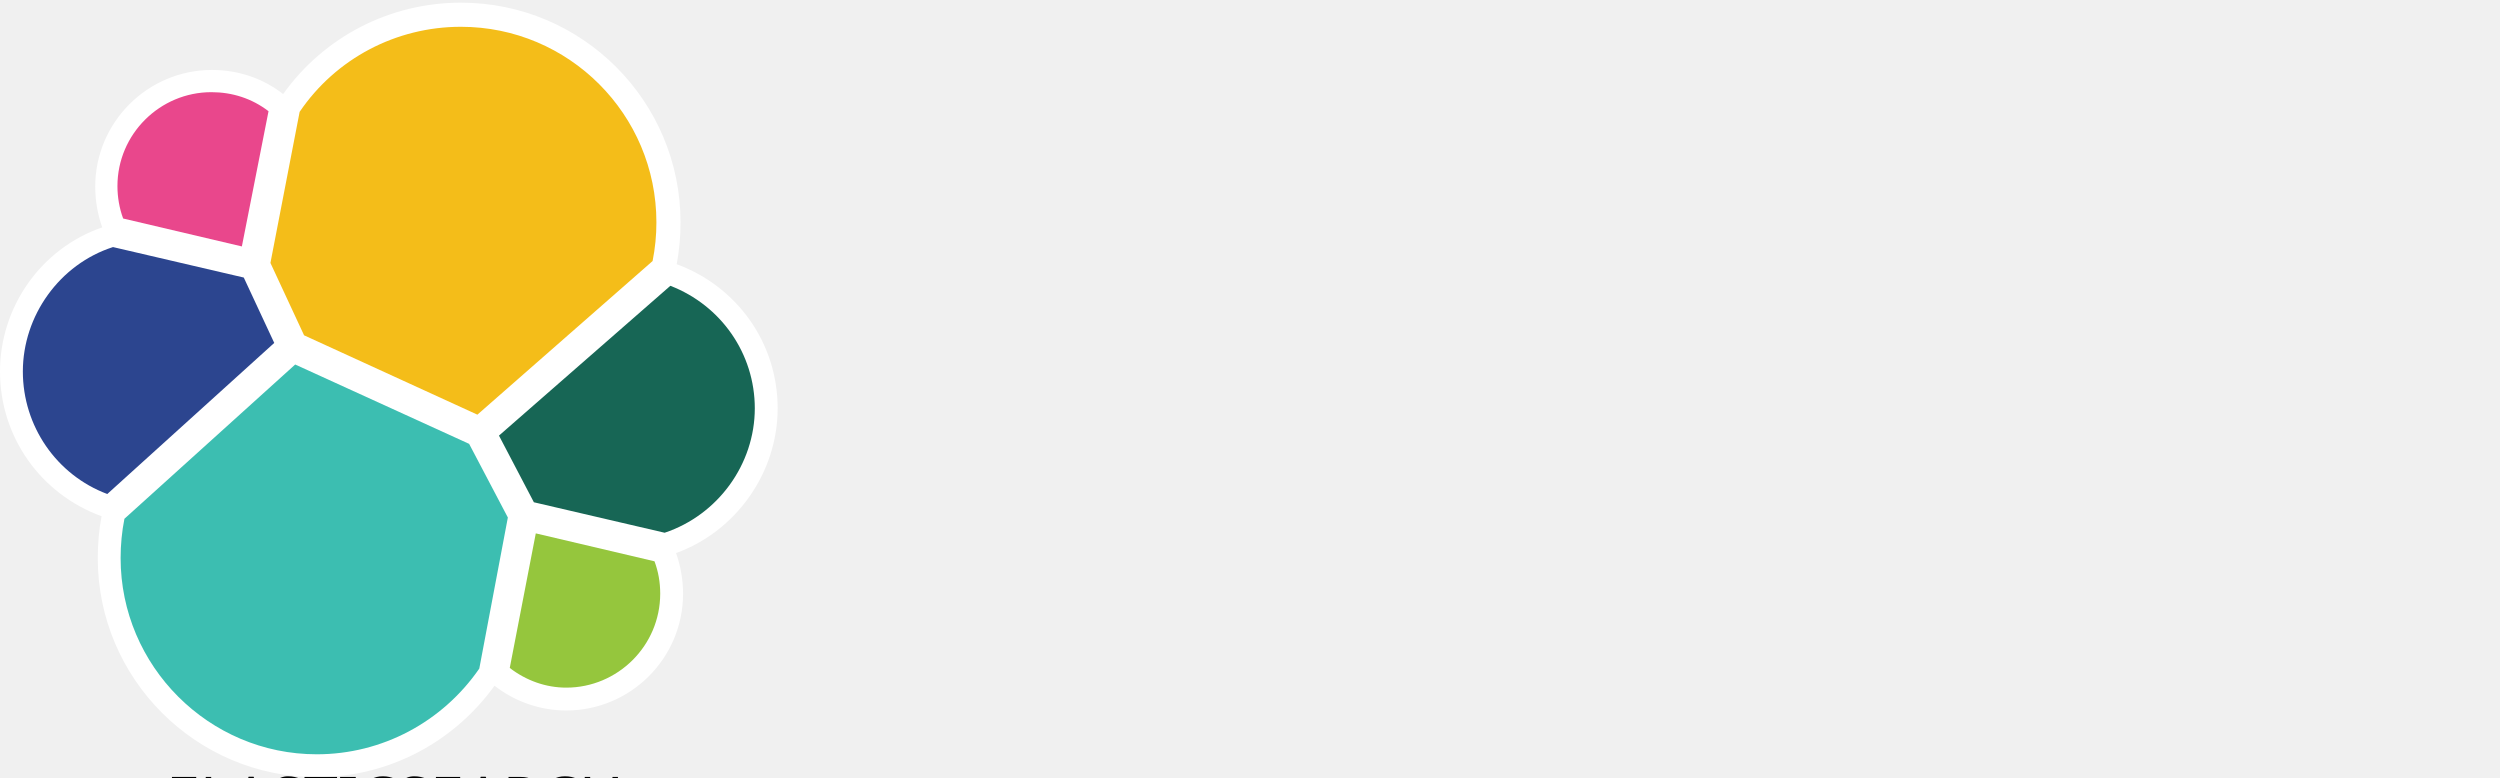
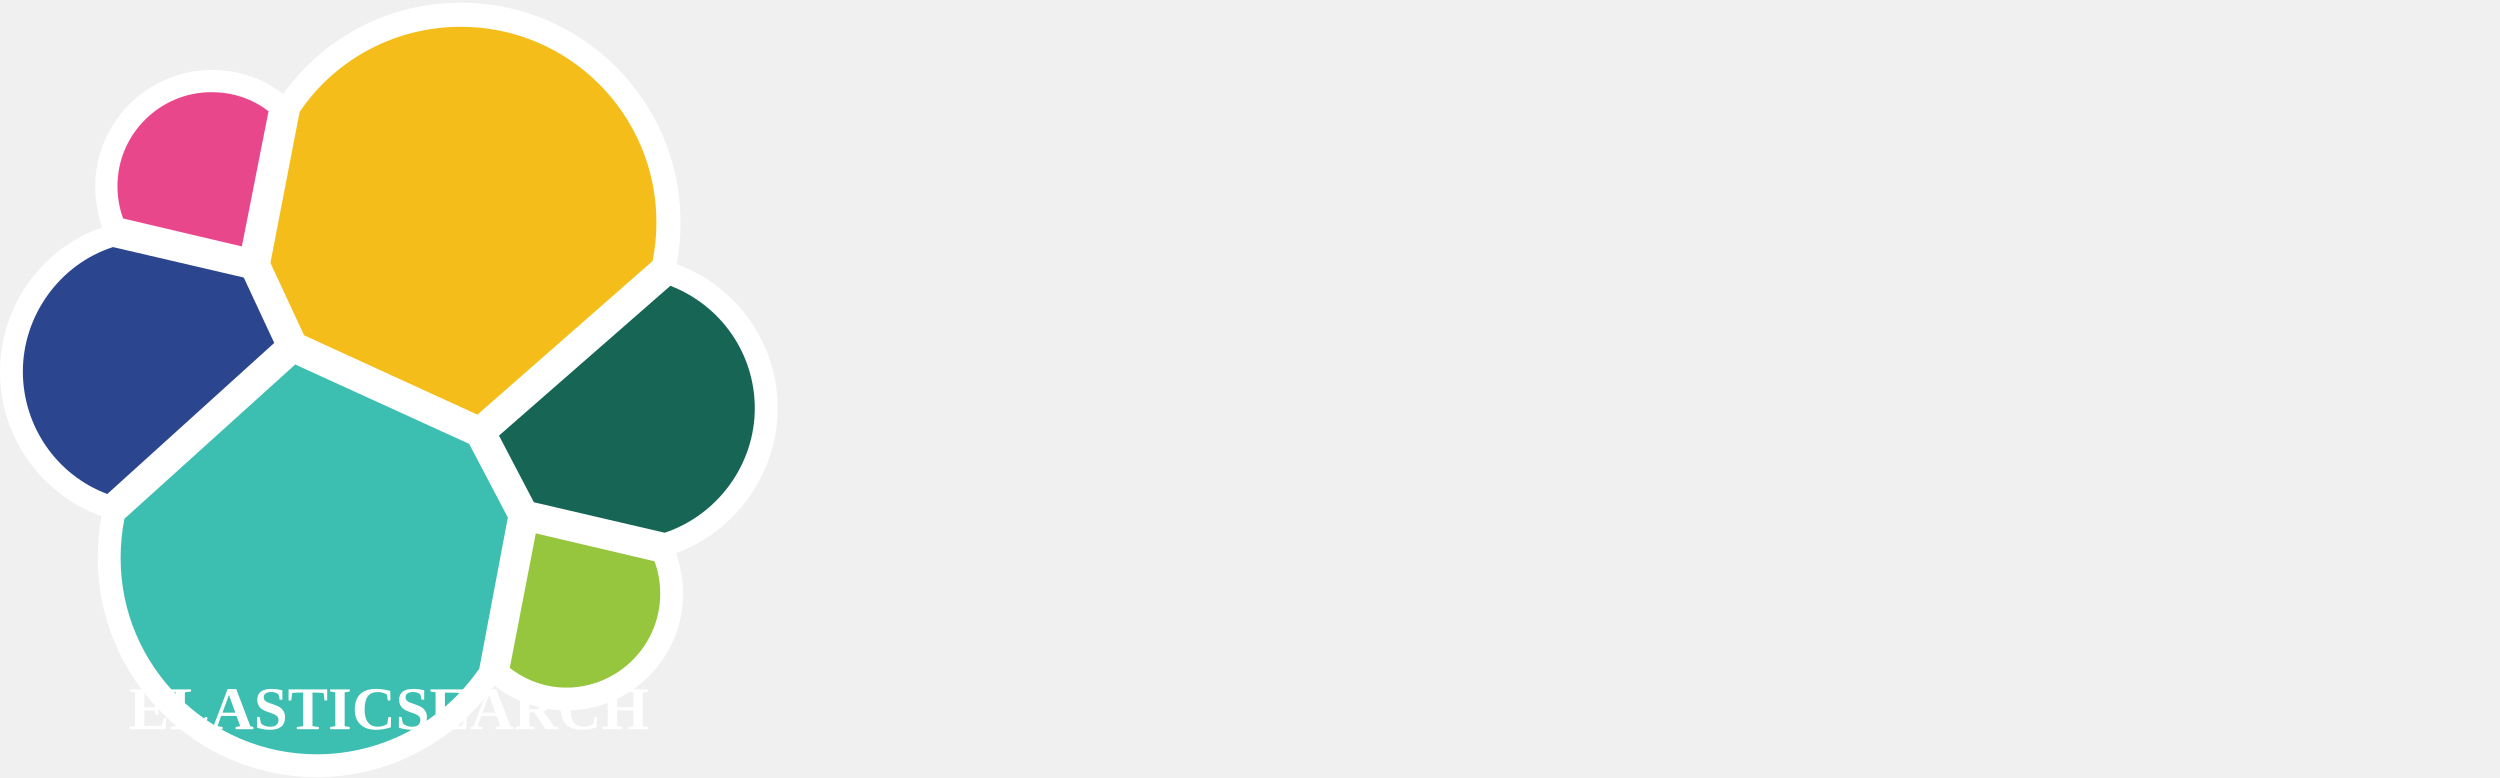
<svg xmlns="http://www.w3.org/2000/svg" width="90px" height="28px" viewBox="0 0 256 256" preserveAspectRatio="xMinYMin meet">
  <path d="M255.96 134.393c0-21.521-13.373-40.117-33.223-47.43a75.239 75.239 0 0 0 1.253-13.791c0-39.909-32.386-72.295-72.295-72.295-23.193 0-44.923 11.074-58.505 30.088-6.686-5.224-14.835-7.94-23.402-7.94-21.104 0-38.446 17.133-38.446 38.446 0 4.597.836 9.194 2.298 13.373C13.582 81.739 0 100.962 0 122.274c0 21.522 13.373 40.327 33.431 47.64-.835 4.388-1.253 8.985-1.253 13.79 0 39.7 32.386 72.087 72.086 72.087 23.402 0 44.924-11.283 58.505-30.088 6.686 5.223 15.044 8.149 23.611 8.149 21.104 0 38.446-17.134 38.446-38.446 0-4.597-.836-9.194-2.298-13.373 19.64-7.104 33.431-26.327 33.431-47.64z" fill="#FFF" />
  <path d="M100.085 110.364l57.043 26.119 57.669-50.565a64.312 64.312 0 0 0 1.253-12.746c0-35.52-28.834-64.355-64.355-64.355-21.313 0-41.162 10.447-53.072 27.998l-9.612 49.73 11.074 23.82z" fill="#F4BD19" />
  <path d="M40.953 170.75c-.835 4.179-1.253 8.567-1.253 12.955 0 35.52 29.043 64.564 64.564 64.564 21.522 0 41.372-10.656 53.49-28.208l9.403-49.729-12.746-24.238-57.251-26.118-56.207 50.774z" fill="#3CBEB1" />
  <path d="M40.536 71.918l39.073 9.194 8.775-44.506c-5.432-4.179-11.91-6.268-18.805-6.268-16.925 0-30.924 13.79-30.924 30.924 0 3.552.627 7.313 1.88 10.656z" fill="#E9478C" />
  <path d="M37.192 81.32c-17.551 5.642-29.67 22.567-29.67 40.954 0 17.97 11.074 34.059 27.79 40.327l54.953-49.73-10.03-21.52-43.043-10.03z" fill="#2C458F" />
  <path d="M167.784 219.852c5.432 4.18 11.91 6.478 18.596 6.478 16.925 0 30.924-13.79 30.924-30.924 0-3.761-.627-7.314-1.88-10.657l-39.073-9.193-8.567 44.296z" fill="#95C63D" />
  <path d="M175.724 165.317l43.043 10.03c17.551-5.85 29.67-22.566 29.67-40.954 0-17.97-11.074-33.849-27.79-40.326l-56.415 49.311 11.492 21.94z" fill="#176655" />
-   <text x="130" y="270" font-family="Verdana" font-size="20" fill="#000" text-anchor="middle">ELASTICSEARCH</text>
+   <text x="128" y="240" font-size="20" fill="#fff" text-anchor="middle" font-weight="bold">ELASTICSEARCH</text>
</svg>
